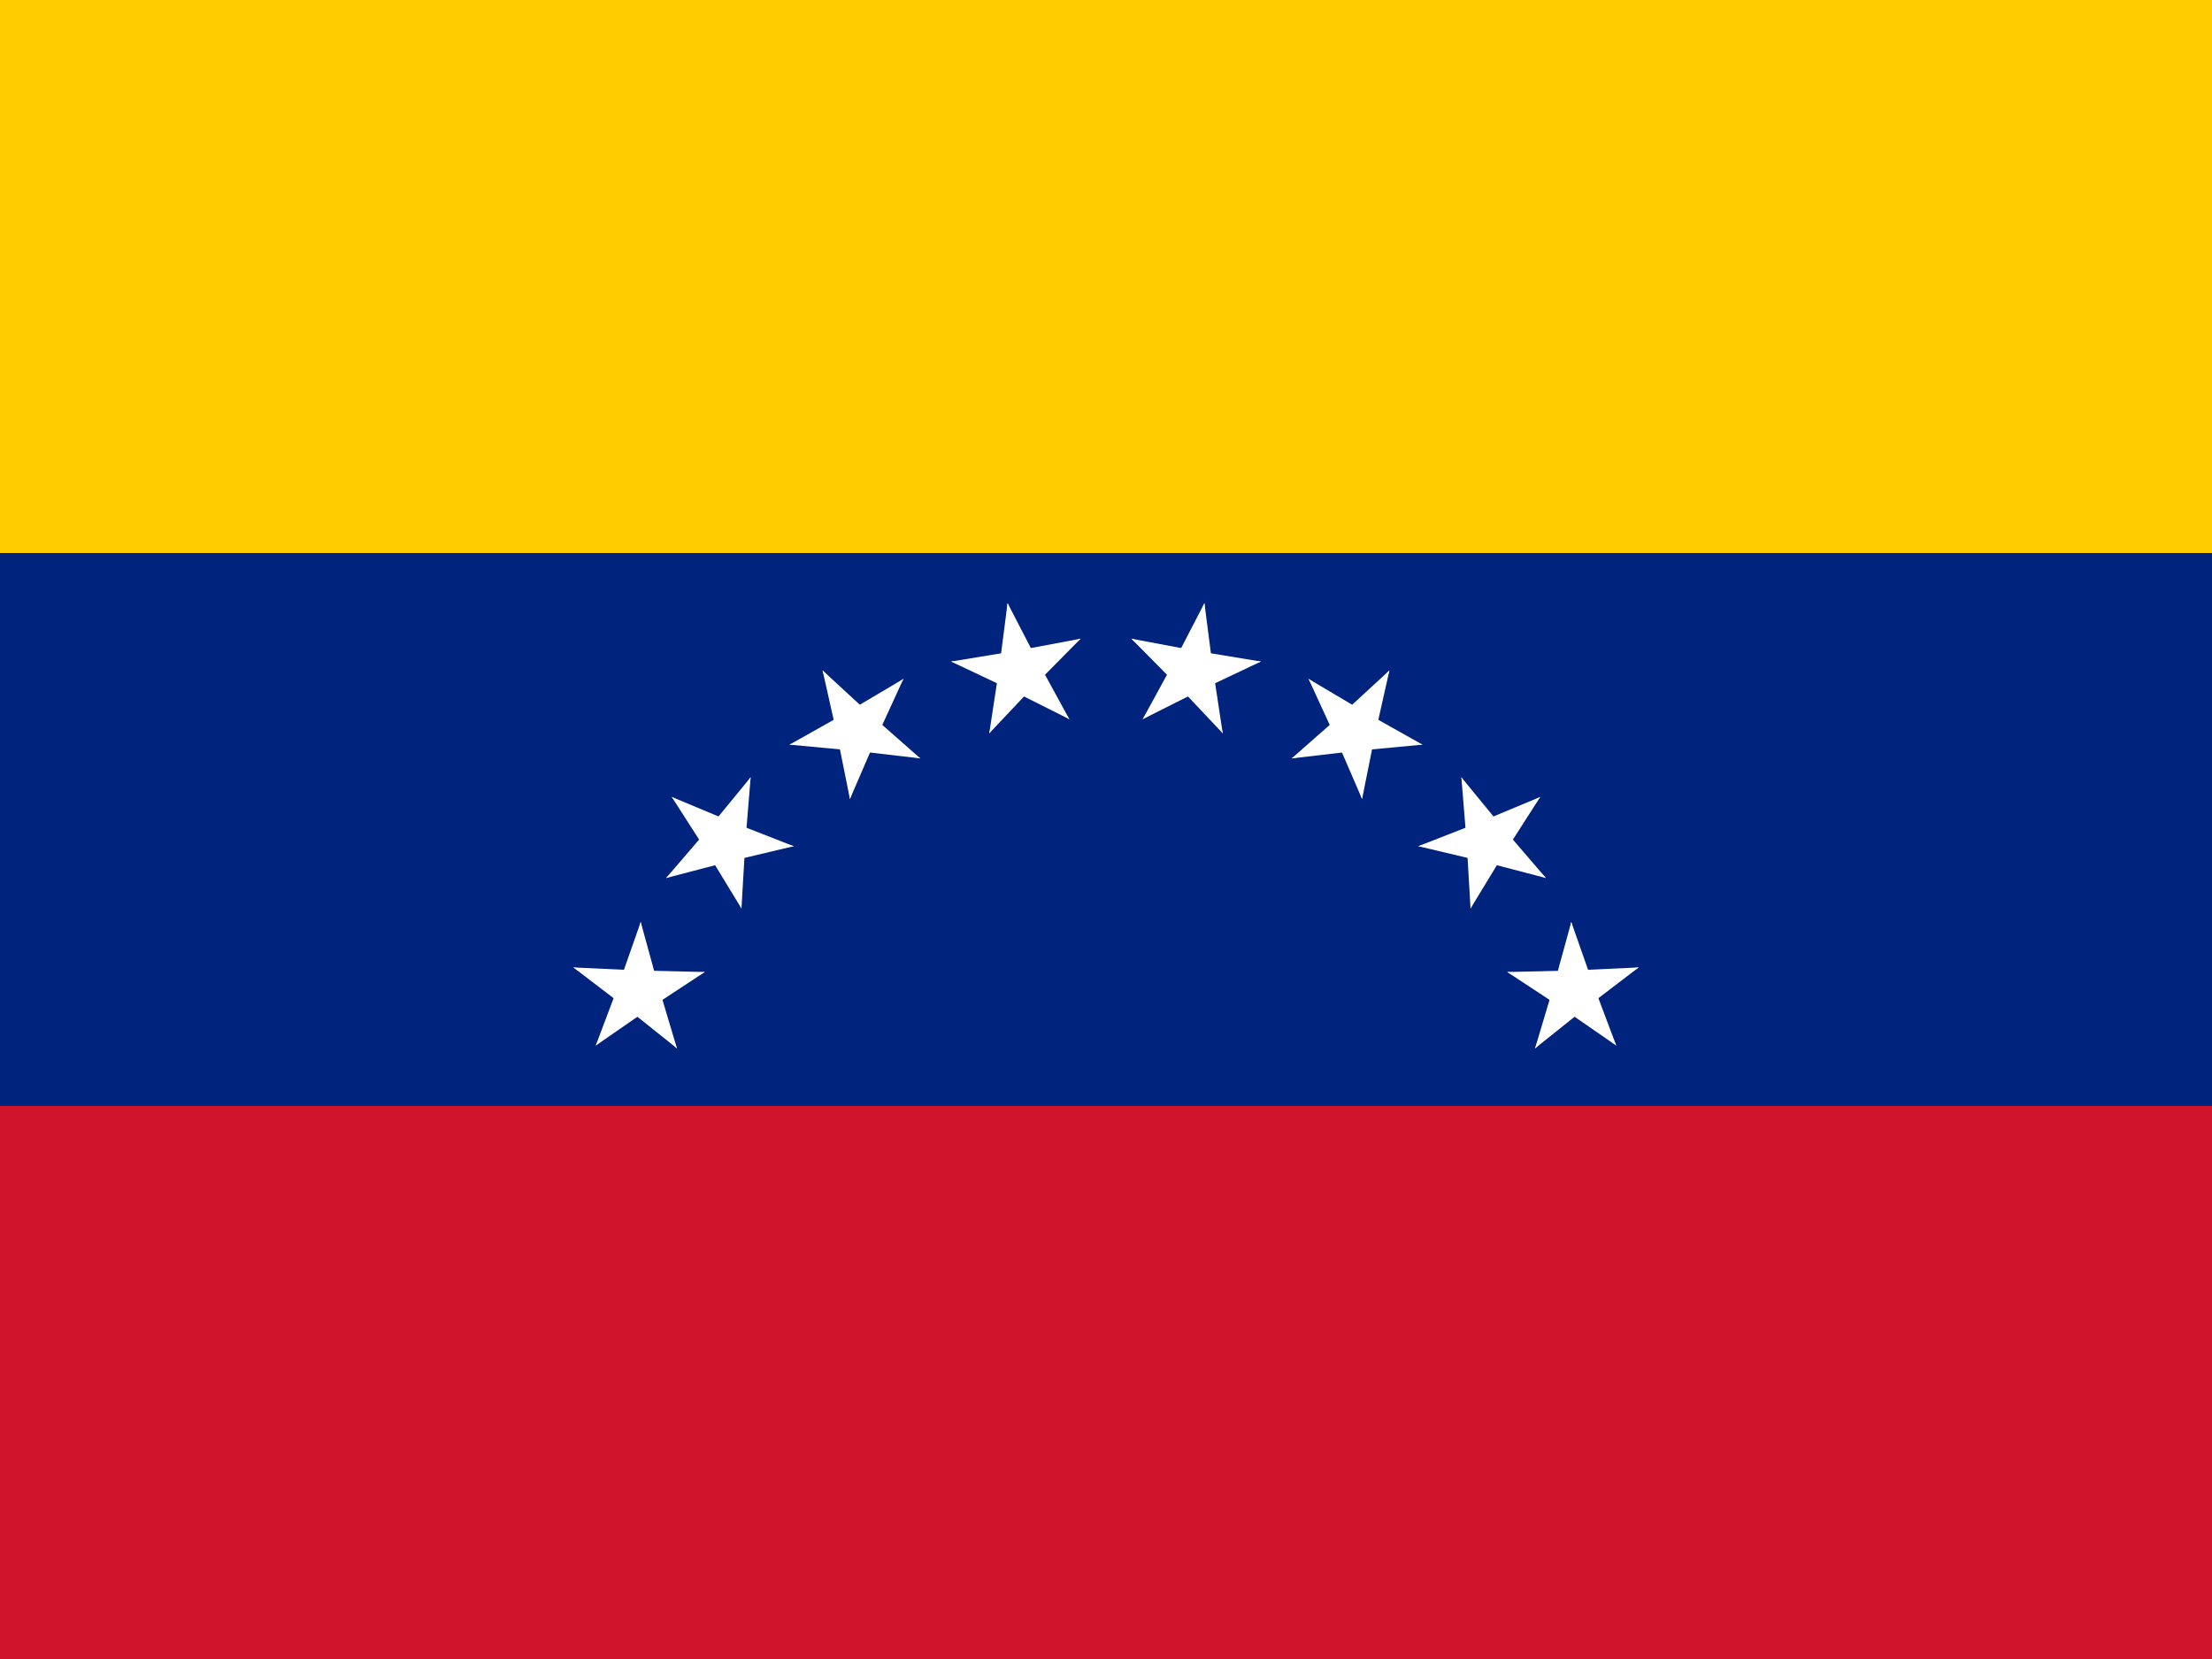
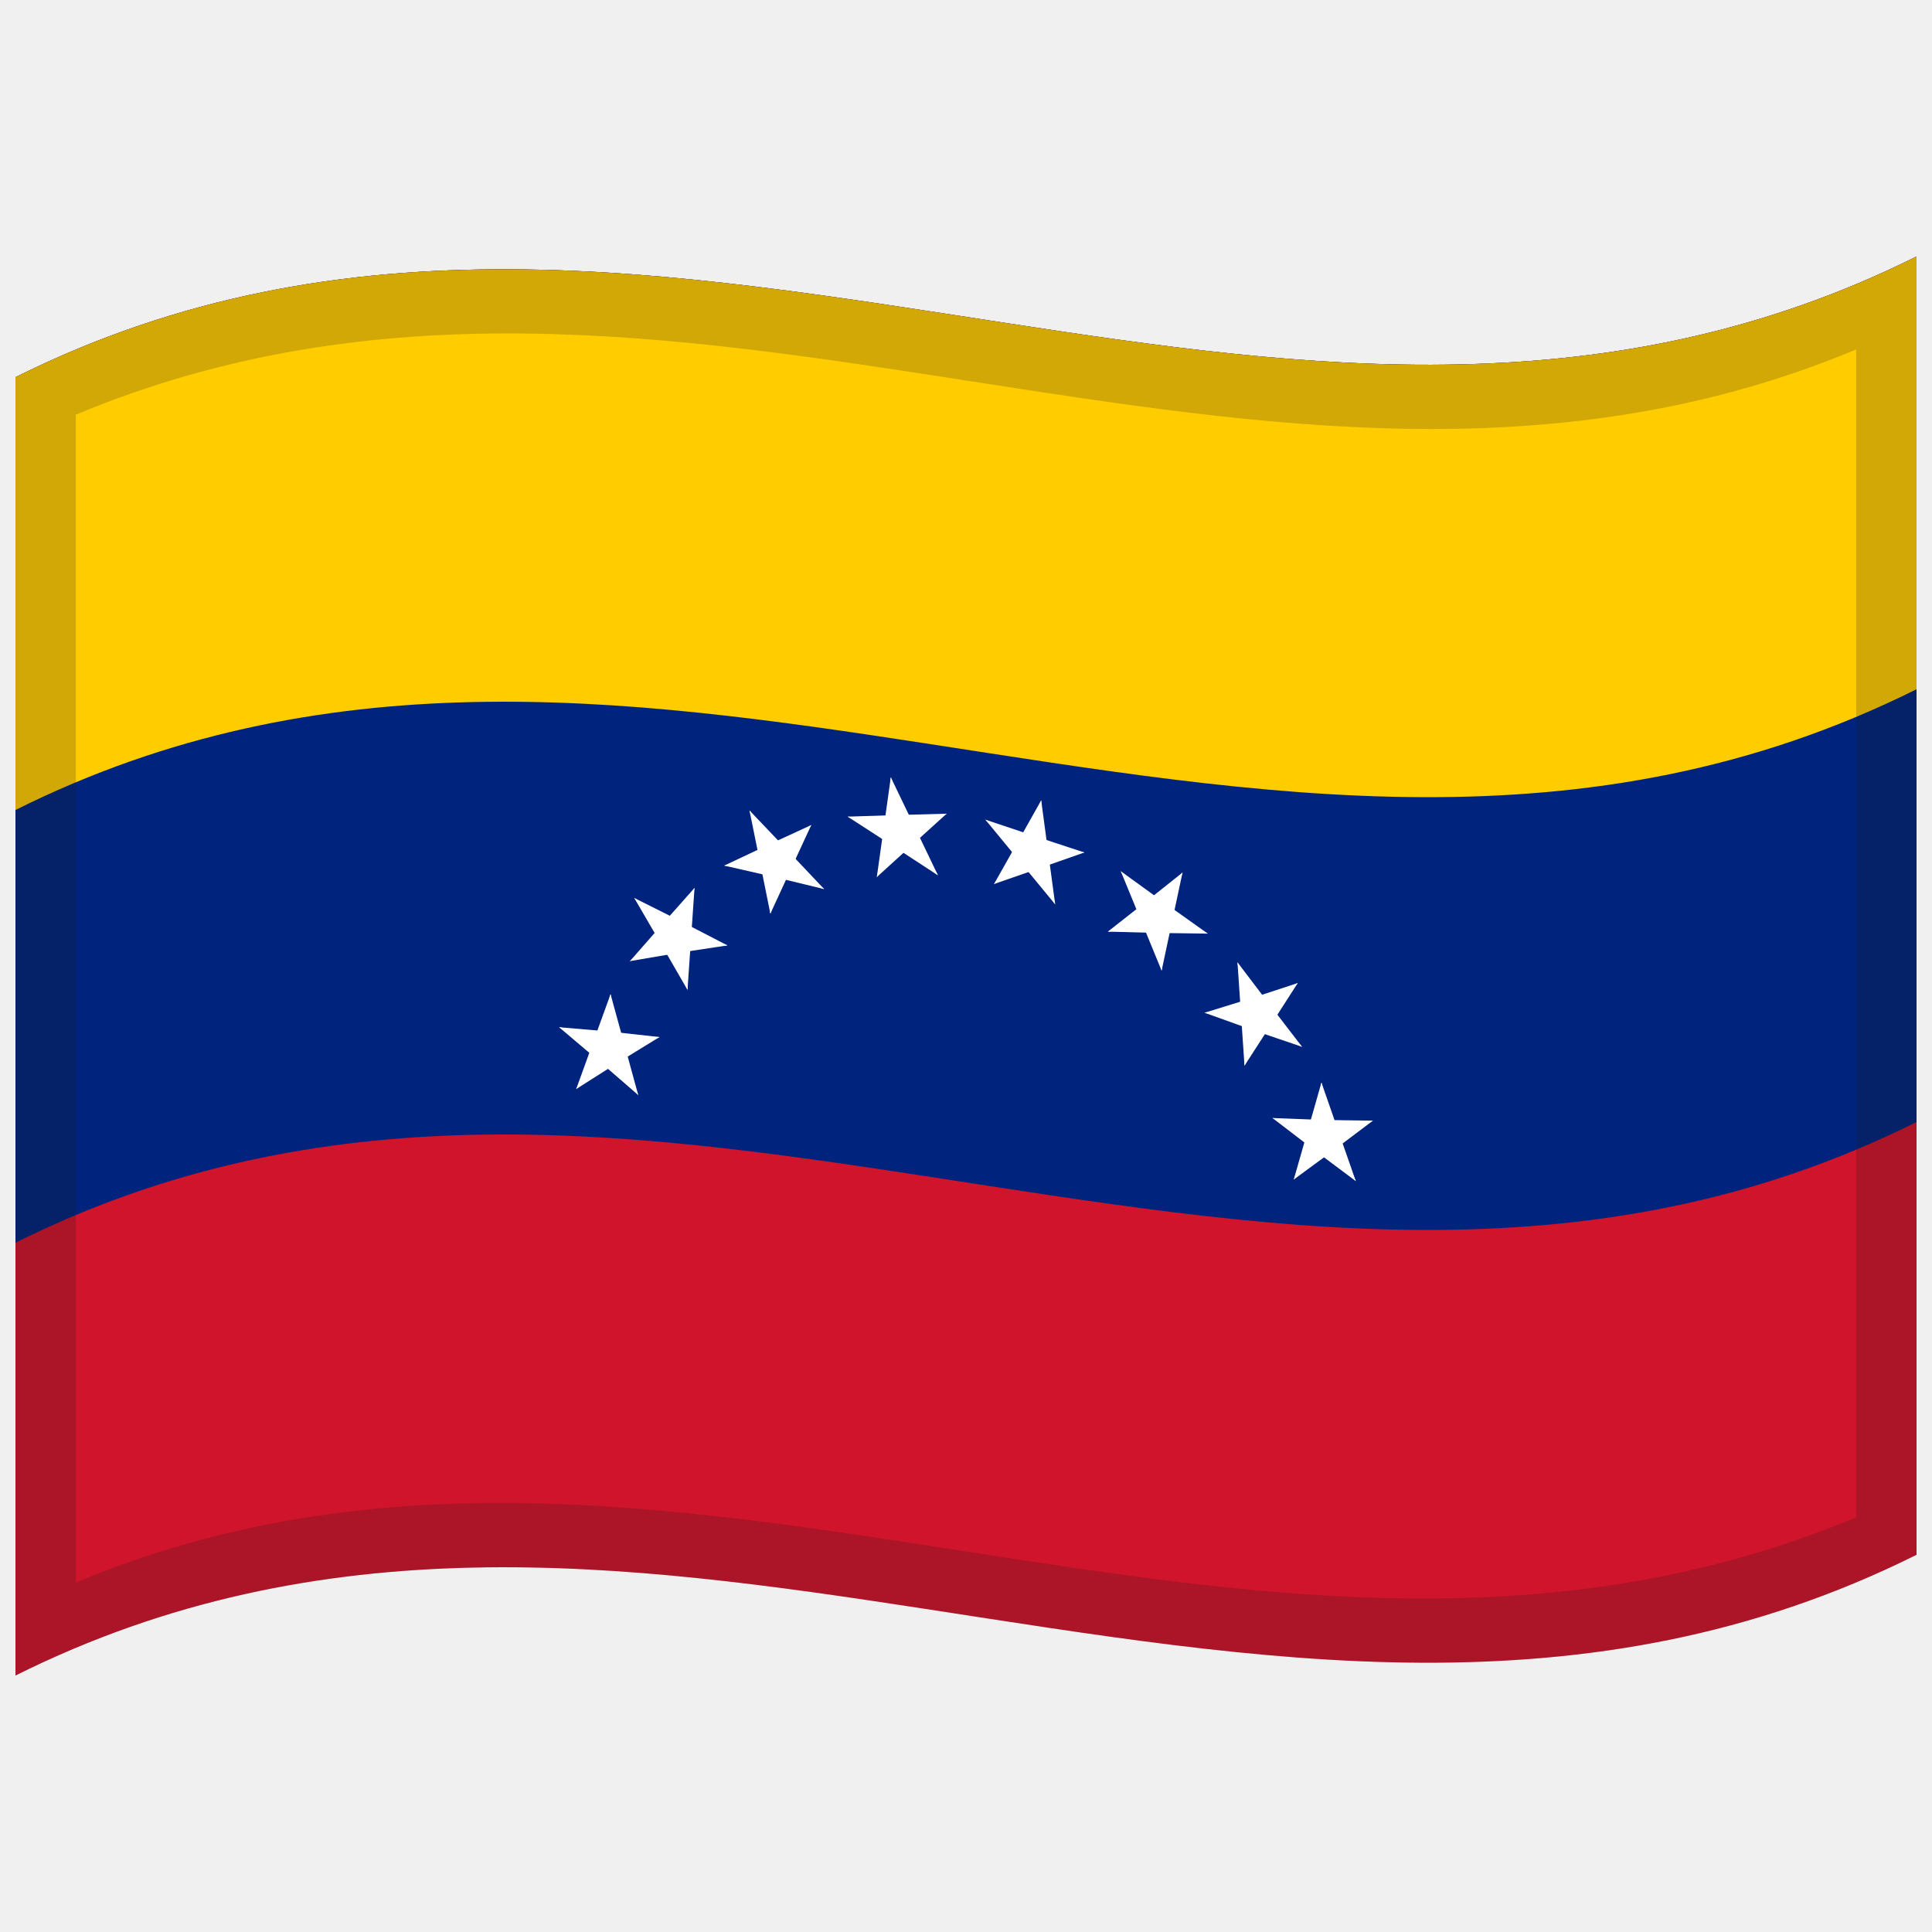
- <svg xmlns="http://www.w3.org/2000/svg" xmlns:xlink="http://www.w3.org/1999/xlink" id="flag-icons-ve" viewBox="0 0 640 480">
-   <defs>
-     <g id="ve-d" transform="translate(0 -36)">
-       <g id="ve-c">
-         <g id="ve-b">
-           <path id="ve-a" fill="#fff" d="M0-5-1.5-.2l2.8.9z" />
-           <use xlink:href="#ve-a" width="180" height="120" transform="scale(-1 1)" />
-         </g>
-         <use xlink:href="#ve-b" width="180" height="120" transform="rotate(72)" />
-       </g>
-       <use xlink:href="#ve-b" width="180" height="120" transform="rotate(-72)" />
-       <use xlink:href="#ve-c" width="180" height="120" transform="rotate(144)" />
-     </g>
-   </defs>
-   <path fill="#cf142b" d="M0 0h640v480H0z" />
-   <path fill="#00247d" d="M0 0h640v320H0z" />
-   <path fill="#fc0" d="M0 0h640v160H0z" />
-   <g id="ve-f" transform="matrix(4 0 0 4 320 336)">
-     <g id="ve-e">
-       <use xlink:href="#ve-d" width="180" height="120" transform="rotate(10)" />
-       <use xlink:href="#ve-d" width="180" height="120" transform="rotate(30)" />
-     </g>
-     <use xlink:href="#ve-e" width="180" height="120" transform="rotate(40)" />
-   </g>
-   <use xlink:href="#ve-f" width="180" height="120" transform="rotate(-80 320 336)" />
+ <svg xmlns="http://www.w3.org/2000/svg" viewBox="0 0 1000 1000">
+   <defs />
+   <path fill="#cf142b" d="M8,195.25 C178.83,110.03 349.03,140.83 521.26,167.28 C676.47,191.12 833.42,211.85 992,132.75 L992,804.75 C821.17,889.97 650.97,859.17 478.74,832.72 C323.53,808.88 166.58,788.15 8,867.25 L8,195.25" />
+   <path fill="#00247d" d="M8,195.25 C178.83,110.03 349.03,140.83 521.26,167.28 C676.47,191.12 833.42,211.85 992,132.75 L992,580.75 C821.17,665.97 650.97,635.17 478.74,608.72 C323.53,584.88 166.58,564.15 8,643.25 L8,195.25" />
+   <path fill="#ffcc00" d="M8,195.25 C178.83,110.03 349.03,140.83 521.26,167.28 C676.47,191.12 833.42,211.85 992,132.75 L992,356.75 C821.17,441.97 650.97,411.17 478.74,384.72 C323.53,360.88 166.58,340.15 8,419.25 L8,195.25" />
+   <path fill="#fff" d="M538.92,414.26 L526.09,437.04 L540.57,447.12 L538.92,414.26" />
+   <path fill="#fff" d="M538.92,414.26 L542.72,442.56 L526.49,442.44 L538.92,414.26" />
+   <path fill="#fff" d="M561.24,441.24 L534.33,432.38 L531.48,448.49 L561.24,441.24" />
+   <path fill="#fff" d="M561.24,441.24 L536.68,449.87 L529.49,433.69 L561.24,441.24" />
+   <path fill="#fff" d="M510.04,424.27 L529.03,447.33 L540.83,437.45 L510.04,424.27" />
+   <path fill="#fff" d="M510.04,424.27 L536.96,433.26 L534.11,449.37 L510.04,424.27" />
+   <path fill="#fff" d="M546.16,468.09 L542.35,439.79 L526.11,439.67 L546.16,468.09" />
+   <path fill="#fff" d="M546.16,468.09 L527.17,445.07 L538.97,435.2 L546.16,468.09" />
+   <path fill="#fff" d="M514.51,457.56 L539.08,449.03 L531.89,432.85 L514.51,457.56" />
+   <path fill="#fff" d="M514.51,457.56 L527.34,434.8 L541.83,444.89 L514.51,457.56" />
+   <path fill="#fff" d="M612.07,451.64 L591.75,467.81 L602.73,481.71 L612.07,451.64" />
+   <path fill="#fff" d="M612.07,451.64 L606.38,478.33 L590.34,472.78 L612.07,451.64" />
+   <path fill="#fff" d="M625.14,483.24 L601.47,466.4 L593.27,479.89 L625.14,483.24" />
+   <path fill="#fff" d="M625.14,483.24 L597.95,482.87 L596.24,465.95 L625.14,483.24" />
+   <path fill="#fff" d="M580.11,450.94 L591.23,478.02 L606.21,473.11 L580.11,450.94" />
+   <path fill="#fff" d="M580.11,450.94 L603.78,468.06 L595.58,481.56 L580.11,450.94" />
+   <path fill="#fff" d="M601.26,502.4 L606.94,475.72 L590.9,470.17 L601.26,502.4" />
+   <path fill="#fff" d="M601.26,502.4 L590.14,475.37 L605.12,470.47 L601.26,502.4" />
+   <path fill="#fff" d="M573.43,482.21 L600.61,482.93 L598.9,466 L573.43,482.21" />
+   <path fill="#fff" d="M573.43,482.21 L593.74,466.23 L604.71,480.13 L573.43,482.21" />
+   <path fill="#fff" d="M671.7,508.83 L646.35,517.14 L652.5,533.29 L671.7,508.83" />
+   <path fill="#fff" d="M671.7,508.83 L657.21,531.4 L643.3,521.19 L671.7,508.83" />
+   <path fill="#fff" d="M673.94,541.83 L656.37,518.96 L643.81,528.58 L673.94,541.83" />
+   <path fill="#fff" d="M673.94,541.83 L647.41,532.81 L651.38,516.89 L673.94,541.83" />
+   <path fill="#fff" d="M640.52,498.11 L642.42,526.23 L658.78,526.58 L640.52,498.11" />
+   <path fill="#fff" d="M640.52,498.11 L658.09,521.21 L645.52,530.85 L640.52,498.11" />
+   <path fill="#fff" d="M644.15,551.6 L658.63,529.2 L644.72,519.01 L644.15,551.6" />
+   <path fill="#fff" d="M644.15,551.6 L642.24,523.47 L658.6,523.83 L644.15,551.6" />
+   <path fill="#fff" d="M623.49,524.19 L650.01,533.72 L653.98,517.79 L623.49,524.19" />
+   <path fill="#fff" d="M623.49,524.19 L648.84,516.35 L654.98,532.49 L623.49,524.19" />
+   <path fill="#fff" d="M710.61,580.05 L683.3,579.67 L683.87,596.5 L710.61,580.05" />
+   <path fill="#fff" d="M710.61,580.05 L689.08,596.28 L678.98,582.41 L710.61,580.05" />
+   <path fill="#fff" d="M701.76,611.34 L692.41,584.57 L677,589.35 L701.76,611.34" />
+   <path fill="#fff" d="M701.76,611.34 L679.1,594.4 L688.27,581.06 L701.76,611.34" />
+   <path fill="#fff" d="M683.98,560.33 L676.44,586.75 L692.21,592.37 L683.98,560.33" />
+   <path fill="#fff" d="M683.98,560.33 L693.33,587.19 L677.91,591.99 L683.98,560.33" />
+   <path fill="#fff" d="M669.65,610.52 L691.19,594.72 L681.09,580.86 L669.65,610.52" />
+   <path fill="#fff" d="M669.65,610.52 L677.18,584.16 L692.95,589.77 L669.65,610.52" />
+   <path fill="#fff" d="M658.66,578.69 L681.32,596.08 L690.49,582.72 L658.66,578.69" />
+   <path fill="#fff" d="M658.66,578.69 L685.98,579.75 L686.54,596.57 L658.66,578.69" />
+   <path fill="#fff" d="M289.39,531.69 L310.92,549.93 L321.02,537.33 L289.39,531.69" />
+   <path fill="#fff" d="M289.39,531.69 L316.7,534.03 L316.13,550.78 L289.39,531.69" />
+   <path fill="#fff" d="M316.02,514.6 L306.67,540.36 L322.09,547.06 L316.02,514.6" />
+   <path fill="#fff" d="M316.02,514.6 L323.56,542.02 L307.79,545.66 L316.02,514.6" />
+   <path fill="#fff" d="M298.24,563.68 L320.9,549.31 L311.73,534.8 L298.24,563.68" />
+   <path fill="#fff" d="M298.24,563.68 L307.59,537.84 L323,544.55 L298.24,563.68" />
+   <path fill="#fff" d="M341.34,536.77 L314.02,533.76 L313.46,550.52 L341.34,536.77" />
+   <path fill="#fff" d="M341.34,536.77 L318.68,550.69 L309.51,536.2 L341.34,536.77" />
+   <path fill="#fff" d="M330.35,566.8 L322.82,539.33 L307.05,542.98 L330.35,566.8" />
+   <path fill="#fff" d="M330.35,566.8 L308.81,548.13 L318.91,535.5 L330.35,566.8" />
+   <path fill="#fff" d="M328.3,464.8 L342.79,489.73 L356.7,482.13 L328.3,464.8" />
+   <path fill="#fff" d="M328.3,464.8 L353.65,477.48 L347.5,492.47 L328.3,464.8" />
+   <path fill="#fff" d="M359.48,459.6 L341.91,479.39 L354.48,491.35 L359.48,459.6" />
+   <path fill="#fff" d="M359.48,459.6 L357.58,487.34 L341.22,484.64 L359.48,459.6" />
+   <path fill="#fff" d="M326.06,497.47 L352.59,492.95 L348.62,476.27 L326.06,497.47" />
+   <path fill="#fff" d="M326.06,497.47 L343.63,477.44 L356.19,489.42 L326.06,497.47" />
+   <path fill="#fff" d="M376.51,489.34 L351.16,476.21 L345.02,491.22 L376.51,489.34" />
+   <path fill="#fff" d="M376.51,489.34 L349.99,493.36 L346.02,476.69 L376.51,489.34" />
+   <path fill="#fff" d="M355.85,512.37 L357.76,484.62 L341.4,481.92 L355.85,512.37" />
+   <path fill="#fff" d="M355.85,512.37 L341.37,487.28 L355.28,479.66 L355.85,512.37" />
+   <path fill="#fff" d="M387.93,419.48 L393.62,447.57 L409.66,446.13 L387.93,419.48" />
+   <path fill="#fff" d="M387.93,419.48 L408.25,440.79 L397.27,451.85 L387.93,419.48" />
+   <path fill="#fff" d="M419.89,427.06 L396.22,437.94 L404.42,453.54 L419.89,427.06" />
+   <path fill="#fff" d="M419.89,427.06 L408.77,451.14 L393.79,442.38 L419.89,427.06" />
+   <path fill="#fff" d="M374.86,448.03 L402.05,454.24 L403.76,437.76 L374.86,448.03" />
+   <path fill="#fff" d="M374.86,448.03 L398.53,436.87 L406.73,452.47 L374.86,448.03" />
+   <path fill="#fff" d="M426.57,460.19 L406.26,438.69 L395.29,449.77 L426.57,460.19" />
+   <path fill="#fff" d="M426.57,460.19 L399.39,453.61 L401.1,437.13 L426.57,460.19" />
+   <path fill="#fff" d="M398.74,472.92 L409.86,448.78 L394.88,440.02 L398.74,472.92" />
+   <path fill="#fff" d="M398.74,472.92 L393.06,444.81 L409.1,443.38 L398.74,472.92" />
+   <path fill="#fff" d="M461.08,402.32 L457.28,429.47 L473.51,434.27 L461.08,402.32" />
+   <path fill="#fff" d="M461.08,402.32 L473.91,428.99 L459.43,434.68 L461.08,402.32" />
+   <path fill="#fff" d="M489.96,421.17 L463.04,421.9 L465.89,438.88 L489.96,421.17" />
+   <path fill="#fff" d="M489.96,421.17 L470.97,438.39 L459.17,424.93 L489.96,421.17" />
+   <path fill="#fff" d="M438.76,422.69 L463.32,438.61 L470.51,424.6 L438.76,422.69" />
+   <path fill="#fff" d="M438.76,422.69 L465.67,421.83 L468.52,438.8 L438.76,422.69" />
+   <path fill="#fff" d="M485.49,453.07 L472.66,426.37 L458.17,432.07 L485.49,453.07" />
+   <path fill="#fff" d="M485.49,453.07 L460.92,437.04 L468.11,423.03 L485.49,453.07" />
+   <path fill="#fff" d="M453.84,453.97 L472.83,436.7 L461.03,423.24 L453.84,453.97" />
+   <path fill="#fff" d="M453.84,453.97 L457.65,426.82 L473.89,431.61 L453.84,453.97" />
+   <path fill="#1A1A1A" opacity="0.2" d="M8,195.25 C178.83,110.03 349.03,140.83 521.26,167.28 C676.47,191.12 833.42,211.85 992,132.75 L992,804.75 C821.17,889.97 650.97,859.17 478.74,832.72 C323.53,808.88 166.58,788.15 8,867.25 L8,195.25 M39.25,214.64 L39.25,819.14 C345.81,690.88 650.43,915.18 960.75,785.36 L960.75,180.86 C654.19,309.12 349.57,84.82 39.25,214.64" />
</svg>
